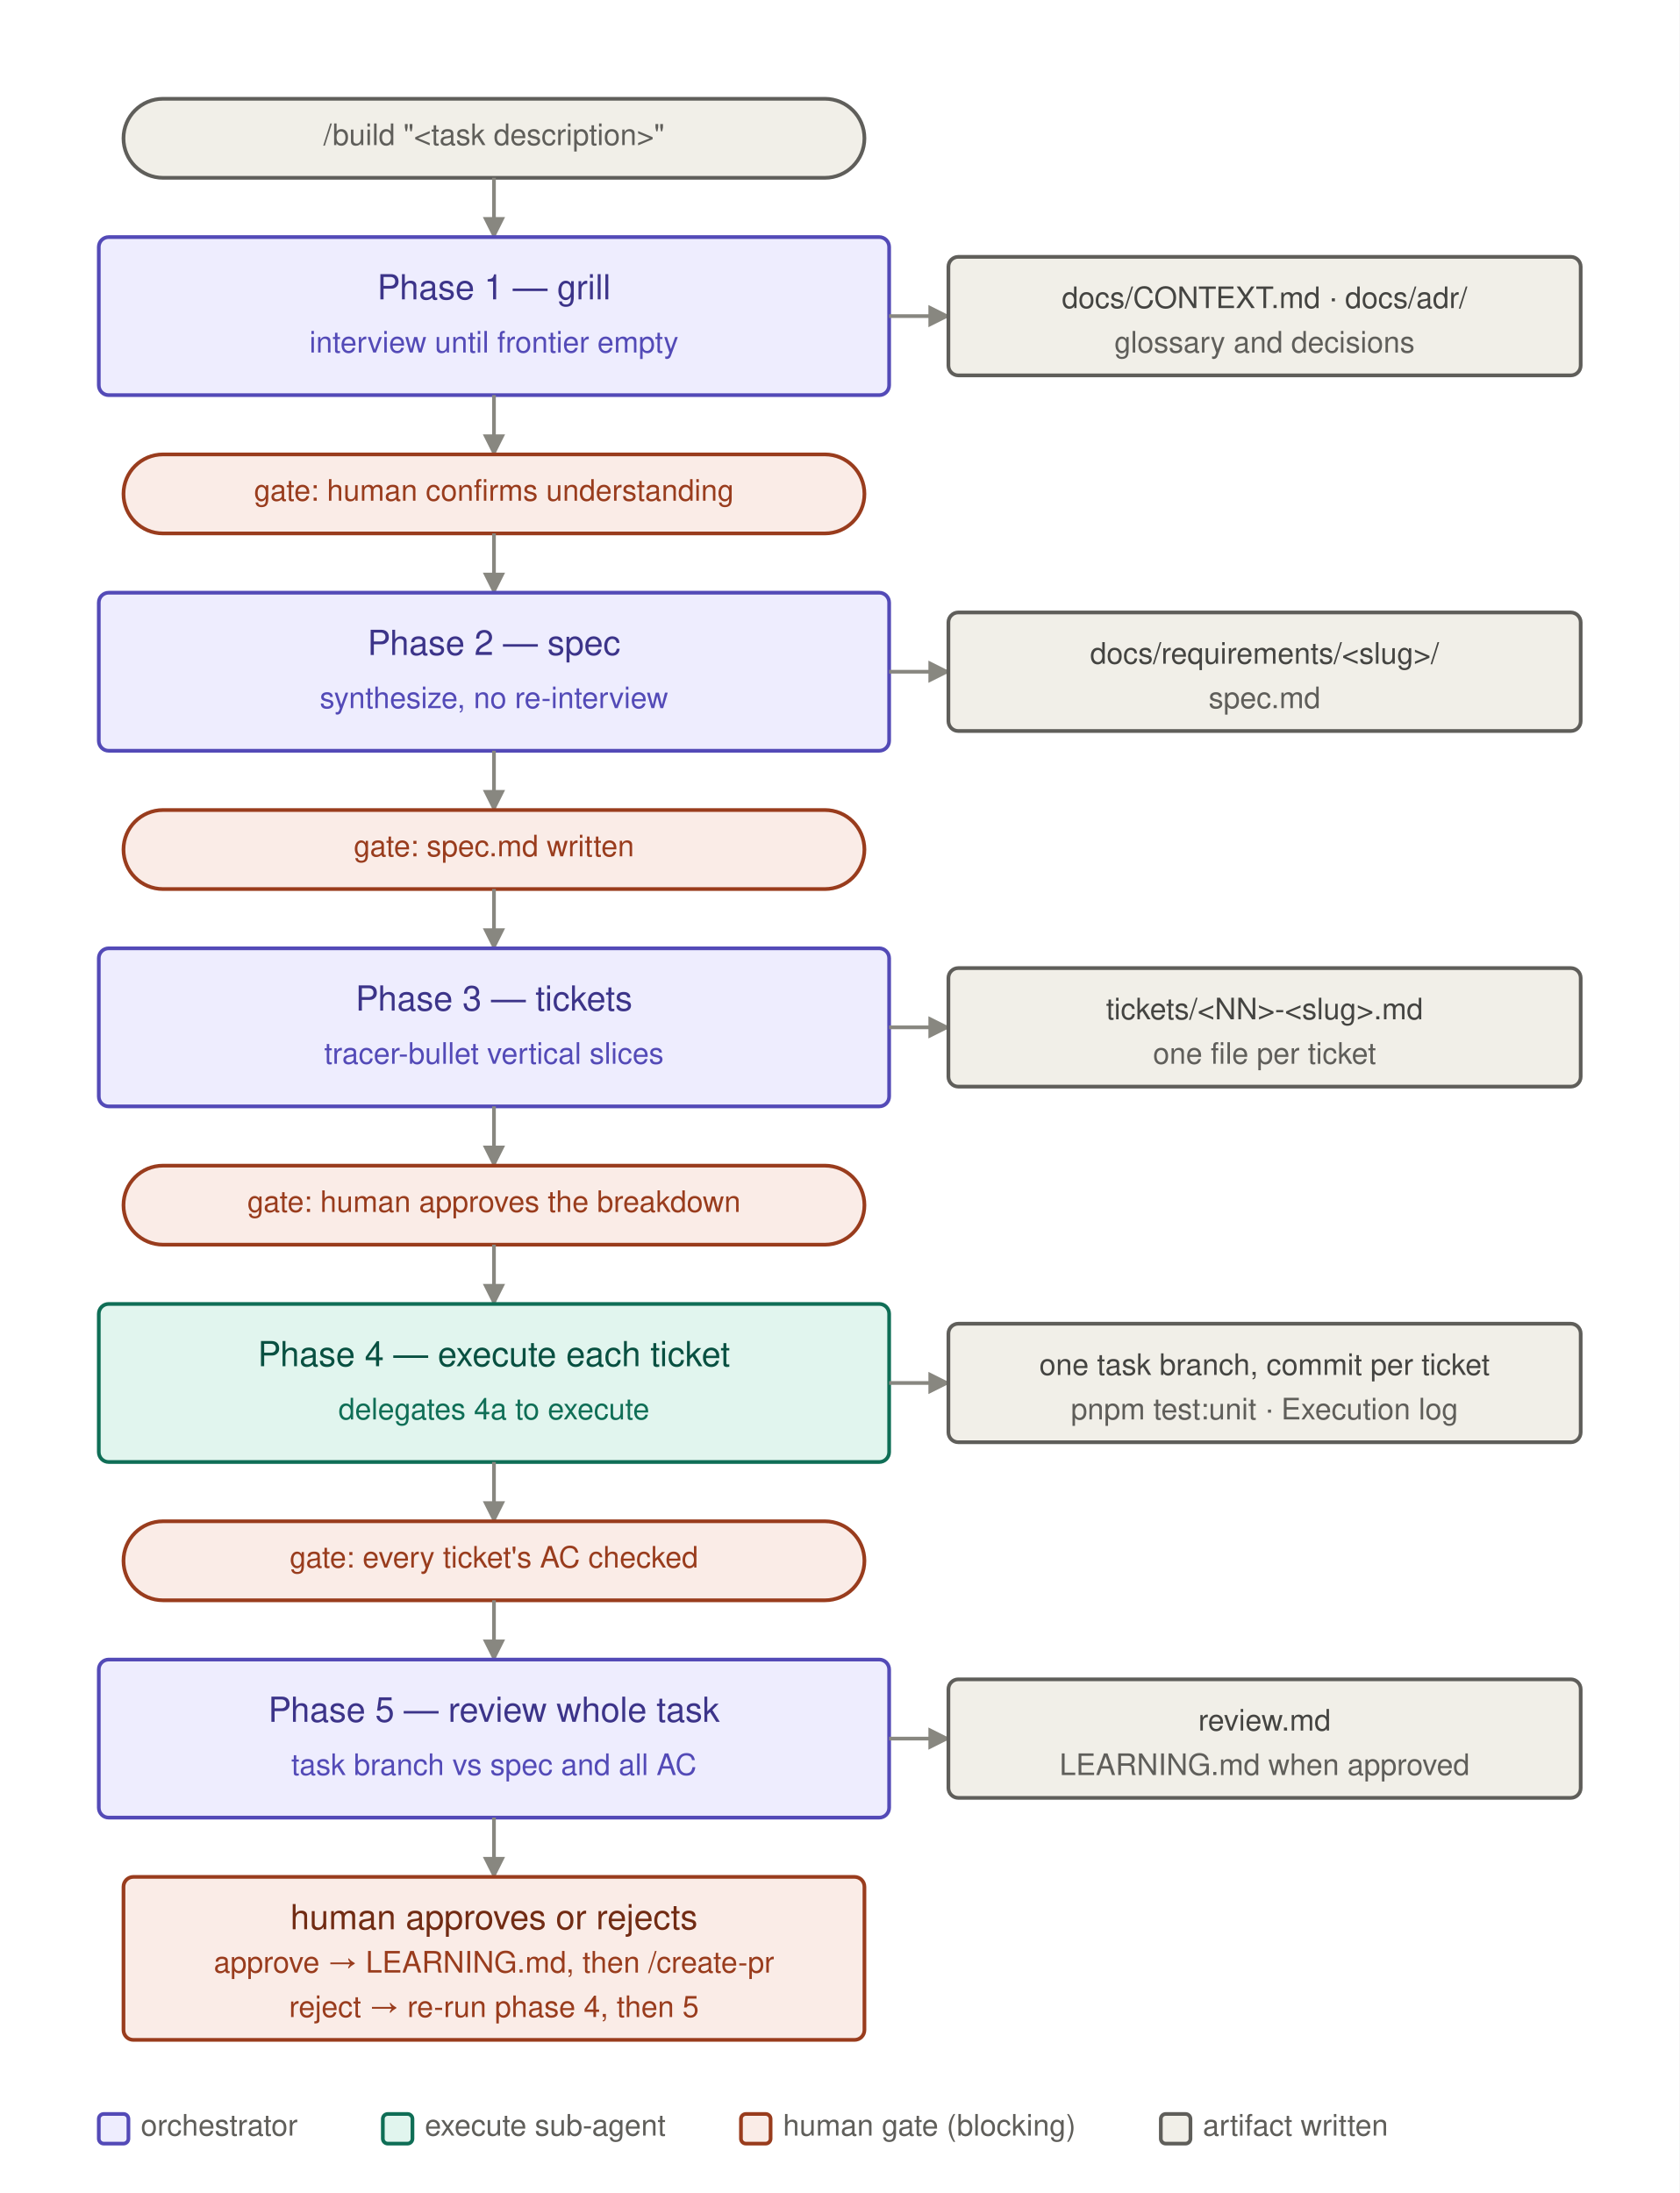
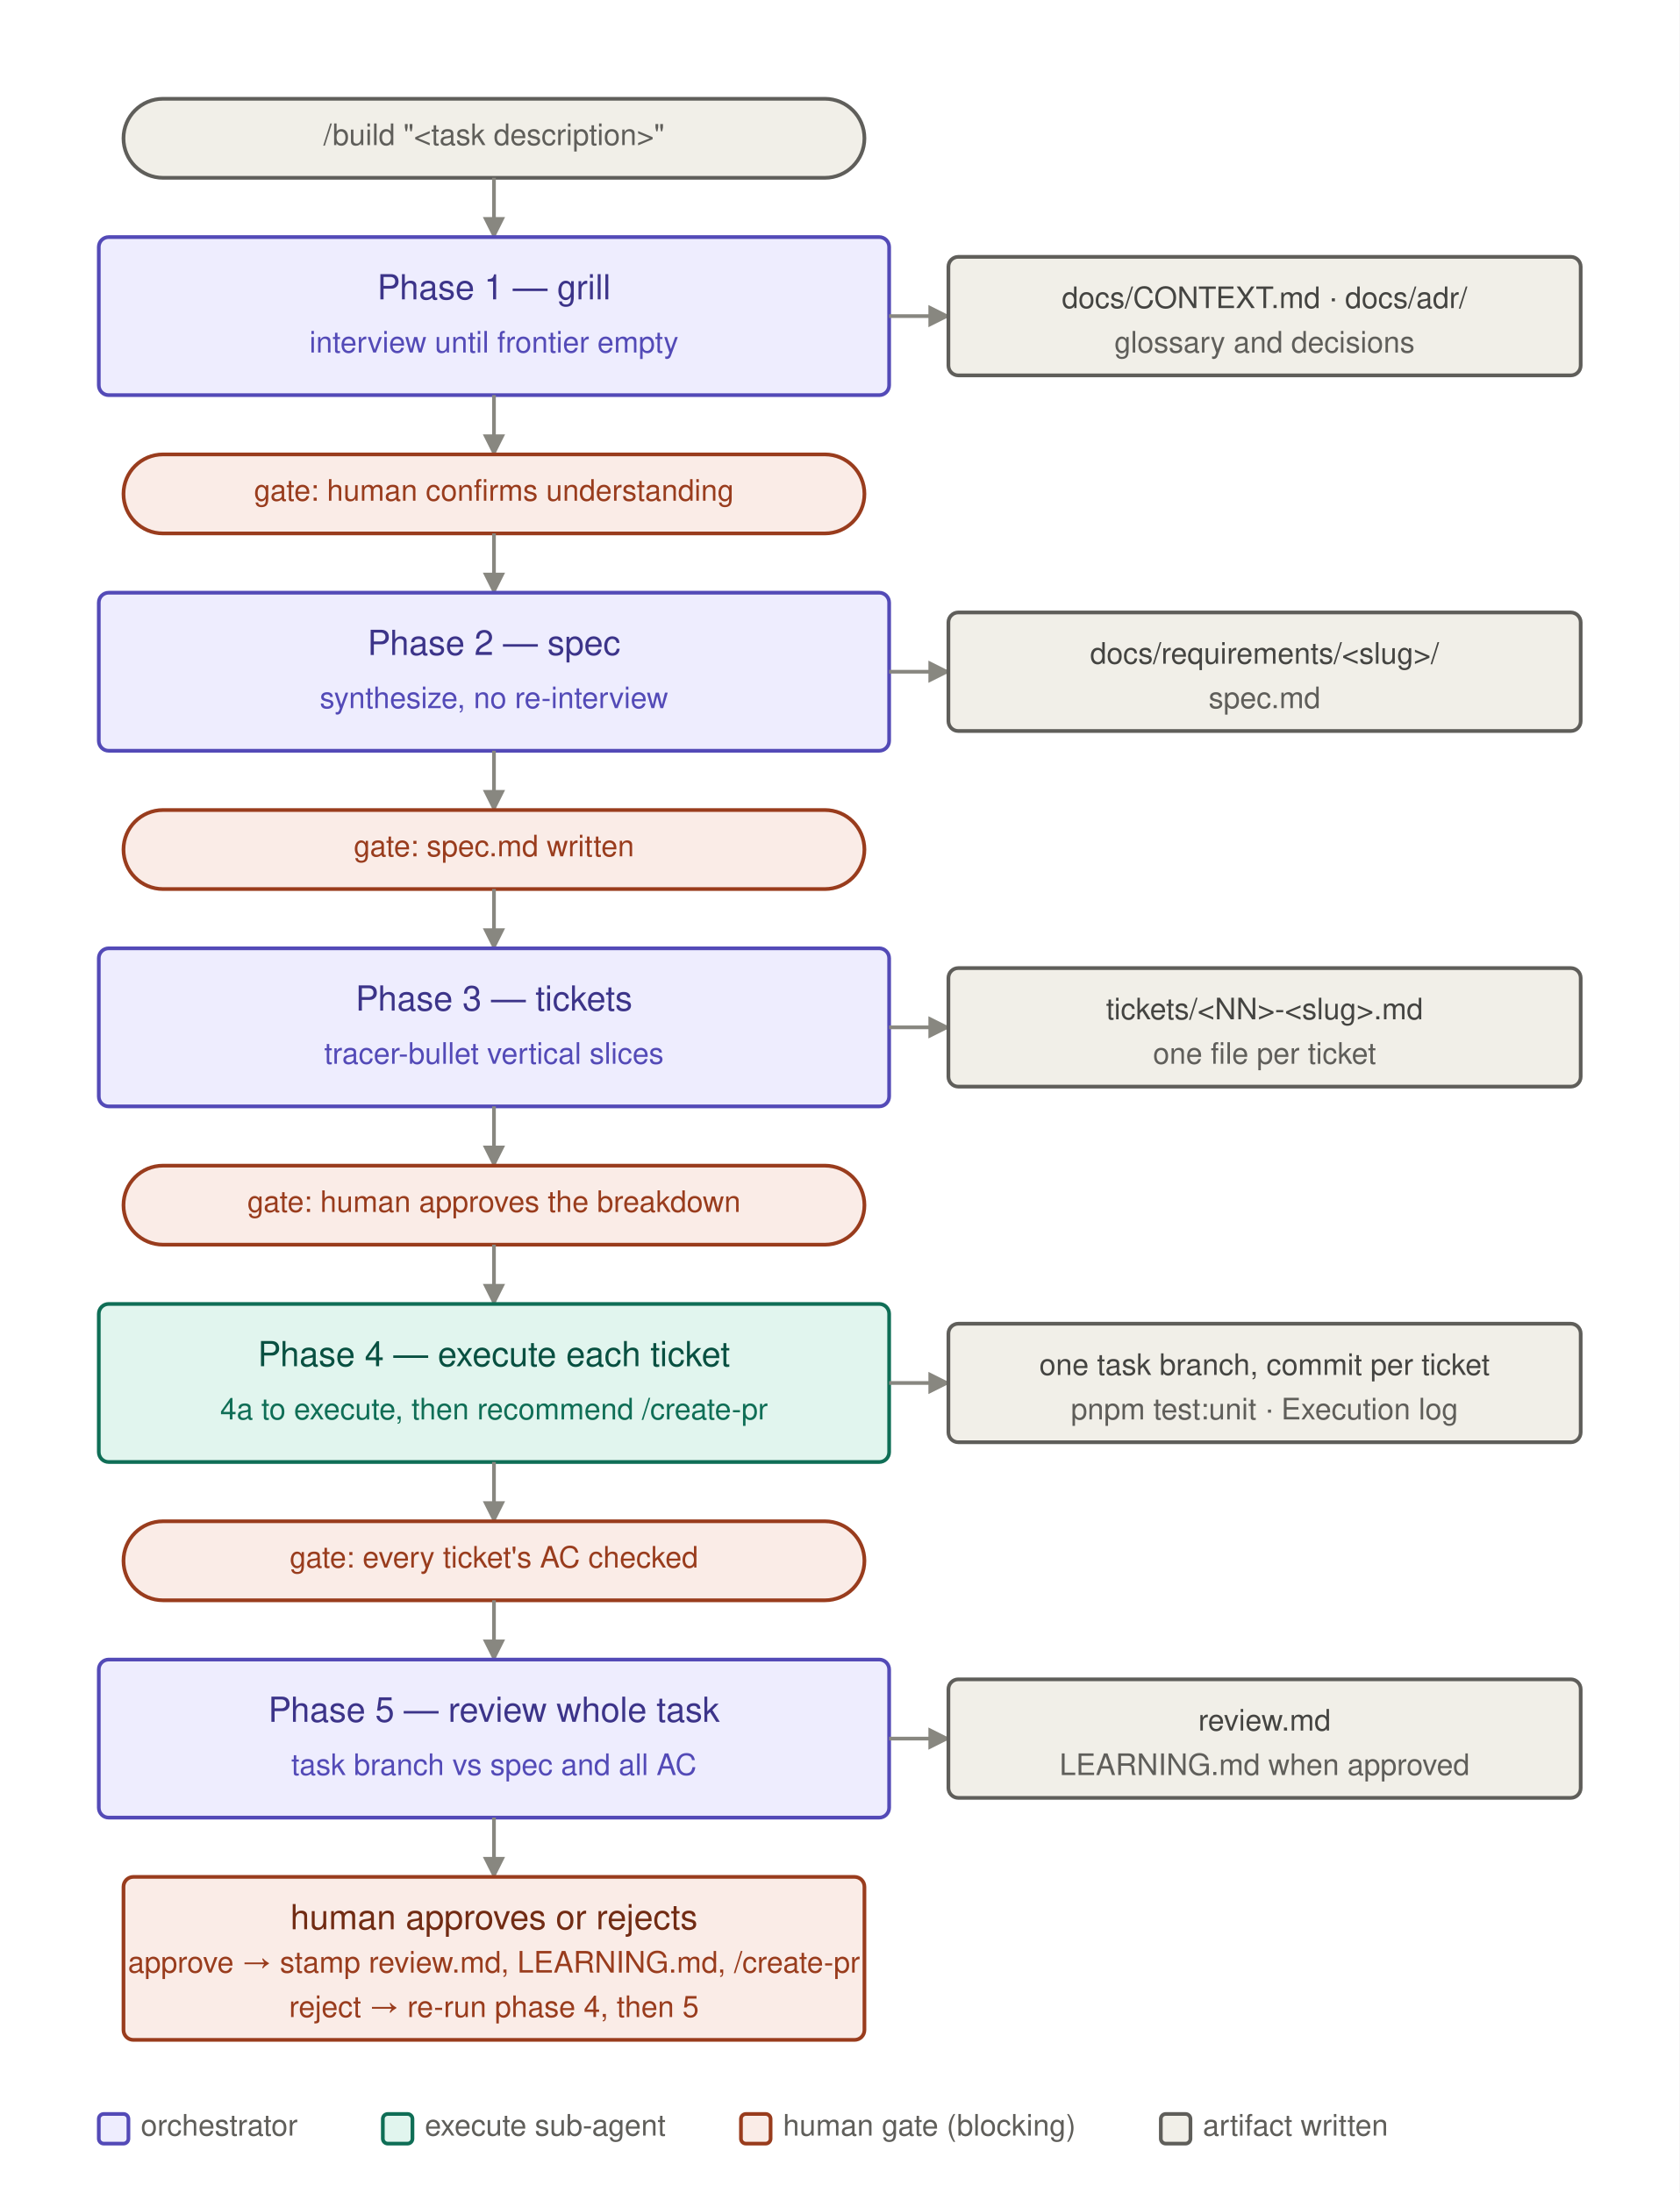
<svg xmlns="http://www.w3.org/2000/svg" width="680" height="888" viewBox="0 0 680 888" role="img">
  <style>
text{font-family:-apple-system,BlinkMacSystemFont,"Segoe UI",Helvetica,Arial,sans-serif}
rect{stroke-width:1.5}
.ti{font-size:14px;font-weight:500}
.sb{font-size:12px;font-weight:400}
.bo{fill:#EEEDFE;stroke:#534AB7}.to{fill:#3C3489}.so{fill:#534AB7}
.be{fill:#E1F5EE;stroke:#0F6E56}.te{fill:#085041}.se{fill:#0F6E56}
.bh{fill:#FAECE7;stroke:#993C1D}.th{fill:#712B13}.sh{fill:#993C1D}
.bn{fill:#F1EFE8;stroke:#5F5E5A}.tn{fill:#444441}.sn{fill:#5F5E5A}
.ln{stroke:#888780;stroke-width:1.5}.ah{fill:#888780}
.bg{fill:#FFFFFF;stroke:none}
@media (prefers-color-scheme:dark){
.bg{fill:#22211E}
.bo{fill:#3C3489;stroke:#AFA9EC}.to{fill:#CECBF6}.so{fill:#AFA9EC}
.be{fill:#085041;stroke:#5DCAA5}.te{fill:#9FE1CB}.se{fill:#5DCAA5}
.bh{fill:#712B13;stroke:#F0997B}.th{fill:#F5C4B3}.sh{fill:#F0997B}
.bn{fill:#444441;stroke:#B4B2A9}.tn{fill:#D3D1C7}.sn{fill:#B4B2A9}
}
</style>
  <defs>
    <marker id="ae" viewBox="0 0 10 10" refX="9" refY="5" markerWidth="6" markerHeight="6" orient="auto">
      <path class="ah" d="M0 0 L10 5 L0 10 z" />
    </marker>
  </defs>
  <rect class="bg" x="0" y="0" width="680" height="888" />
  <rect class="bn" x="50" y="40" width="300" height="32" rx="16" />
  <text class="sb sn" x="200" y="56" text-anchor="middle" dominant-baseline="central">/build "&lt;task description&gt;"</text>
  <line class="ln" x1="200" y1="72" x2="200" y2="96" marker-end="url(#ae)" />
  <rect class="bo" x="40" y="96" width="320" height="64" rx="4" />
  <text class="ti to" x="200" y="118" text-anchor="middle" dominant-baseline="central">Phase 1 — grill</text>
  <text class="sb so" x="200" y="140" text-anchor="middle" dominant-baseline="central">interview until frontier empty</text>
  <line class="ln" x1="360" y1="128" x2="384" y2="128" marker-end="url(#ae)" />
  <rect class="bn" x="384" y="104" width="256" height="48" rx="4" />
  <text class="sb tn" x="512" y="122" text-anchor="middle" dominant-baseline="central">docs/CONTEXT.md · docs/adr/</text>
  <text class="sb sn" x="512" y="140" text-anchor="middle" dominant-baseline="central">glossary and decisions</text>
  <line class="ln" x1="200" y1="160" x2="200" y2="184" marker-end="url(#ae)" />
  <rect class="bh" x="50" y="184" width="300" height="32" rx="16" />
  <text class="sb sh" x="200" y="200" text-anchor="middle" dominant-baseline="central">gate: human confirms understanding</text>
  <line class="ln" x1="200" y1="216" x2="200" y2="240" marker-end="url(#ae)" />
  <rect class="bo" x="40" y="240" width="320" height="64" rx="4" />
  <text class="ti to" x="200" y="262" text-anchor="middle" dominant-baseline="central">Phase 2 — spec</text>
  <text class="sb so" x="200" y="284" text-anchor="middle" dominant-baseline="central">synthesize, no re-interview</text>
  <line class="ln" x1="360" y1="272" x2="384" y2="272" marker-end="url(#ae)" />
  <rect class="bn" x="384" y="248" width="256" height="48" rx="4" />
  <text class="sb tn" x="512" y="266" text-anchor="middle" dominant-baseline="central">docs/requirements/&lt;slug&gt;/</text>
  <text class="sb sn" x="512" y="284" text-anchor="middle" dominant-baseline="central">spec.md</text>
  <line class="ln" x1="200" y1="304" x2="200" y2="328" marker-end="url(#ae)" />
  <rect class="bh" x="50" y="328" width="300" height="32" rx="16" />
  <text class="sb sh" x="200" y="344" text-anchor="middle" dominant-baseline="central">gate: spec.md written</text>
  <line class="ln" x1="200" y1="360" x2="200" y2="384" marker-end="url(#ae)" />
  <rect class="bo" x="40" y="384" width="320" height="64" rx="4" />
  <text class="ti to" x="200" y="406" text-anchor="middle" dominant-baseline="central">Phase 3 — tickets</text>
  <text class="sb so" x="200" y="428" text-anchor="middle" dominant-baseline="central">tracer-bullet vertical slices</text>
  <line class="ln" x1="360" y1="416" x2="384" y2="416" marker-end="url(#ae)" />
  <rect class="bn" x="384" y="392" width="256" height="48" rx="4" />
  <text class="sb tn" x="512" y="410" text-anchor="middle" dominant-baseline="central">tickets/&lt;NN&gt;-&lt;slug&gt;.md</text>
  <text class="sb sn" x="512" y="428" text-anchor="middle" dominant-baseline="central">one file per ticket</text>
  <line class="ln" x1="200" y1="448" x2="200" y2="472" marker-end="url(#ae)" />
  <rect class="bh" x="50" y="472" width="300" height="32" rx="16" />
  <text class="sb sh" x="200" y="488" text-anchor="middle" dominant-baseline="central">gate: human approves the breakdown</text>
  <line class="ln" x1="200" y1="504" x2="200" y2="528" marker-end="url(#ae)" />
  <rect class="be" x="40" y="528" width="320" height="64" rx="4" />
  <text class="ti te" x="200" y="550" text-anchor="middle" dominant-baseline="central">Phase 4 — execute each ticket</text>
-   <text class="sb se" x="200" y="572" text-anchor="middle" dominant-baseline="central">delegates 4a to execute</text>
+   <text class="sb se" x="200" y="572" text-anchor="middle" dominant-baseline="central">4a to execute, then recommend /create-pr</text>
  <line class="ln" x1="360" y1="560" x2="384" y2="560" marker-end="url(#ae)" />
  <rect class="bn" x="384" y="536" width="256" height="48" rx="4" />
  <text class="sb tn" x="512" y="554" text-anchor="middle" dominant-baseline="central">one task branch, commit per ticket</text>
  <text class="sb sn" x="512" y="572" text-anchor="middle" dominant-baseline="central">pnpm test:unit · Execution log</text>
  <line class="ln" x1="200" y1="592" x2="200" y2="616" marker-end="url(#ae)" />
  <rect class="bh" x="50" y="616" width="300" height="32" rx="16" />
  <text class="sb sh" x="200" y="632" text-anchor="middle" dominant-baseline="central">gate: every ticket's AC checked</text>
  <line class="ln" x1="200" y1="648" x2="200" y2="672" marker-end="url(#ae)" />
  <rect class="bo" x="40" y="672" width="320" height="64" rx="4" />
  <text class="ti to" x="200" y="694" text-anchor="middle" dominant-baseline="central">Phase 5 — review whole task</text>
  <text class="sb so" x="200" y="716" text-anchor="middle" dominant-baseline="central">task branch vs spec and all AC</text>
  <line class="ln" x1="360" y1="704" x2="384" y2="704" marker-end="url(#ae)" />
  <rect class="bn" x="384" y="680" width="256" height="48" rx="4" />
  <text class="sb tn" x="512" y="698" text-anchor="middle" dominant-baseline="central">review.md</text>
  <text class="sb sn" x="512" y="716" text-anchor="middle" dominant-baseline="central">LEARNING.md when approved</text>
  <line class="ln" x1="200" y1="736" x2="200" y2="760" marker-end="url(#ae)" />
  <rect class="bh" x="50" y="760" width="300" height="66" rx="4" />
  <text class="ti th" x="200" y="778" text-anchor="middle" dominant-baseline="central">human approves or rejects</text>
-   <text class="sb sh" x="200" y="796" text-anchor="middle" dominant-baseline="central">approve → LEARNING.md, then /create-pr</text>
+   <text class="sb sh" x="200" y="796" text-anchor="middle" dominant-baseline="central">approve → stamp review.md, LEARNING.md, /create-pr</text>
  <text class="sb sh" x="200" y="814" text-anchor="middle" dominant-baseline="central">reject → re-run phase 4, then 5</text>
  <rect class="bo" x="40" y="856" width="12" height="12" rx="2" />
  <text class="sb sn" x="57" y="862" dominant-baseline="central">orchestrator</text>
  <rect class="be" x="155" y="856" width="12" height="12" rx="2" />
  <text class="sb sn" x="172" y="862" dominant-baseline="central">execute sub-agent</text>
  <rect class="bh" x="300" y="856" width="12" height="12" rx="2" />
  <text class="sb sn" x="317" y="862" dominant-baseline="central">human gate (blocking)</text>
  <rect class="bn" x="470" y="856" width="12" height="12" rx="2" />
  <text class="sb sn" x="487" y="862" dominant-baseline="central">artifact written</text>
</svg>
